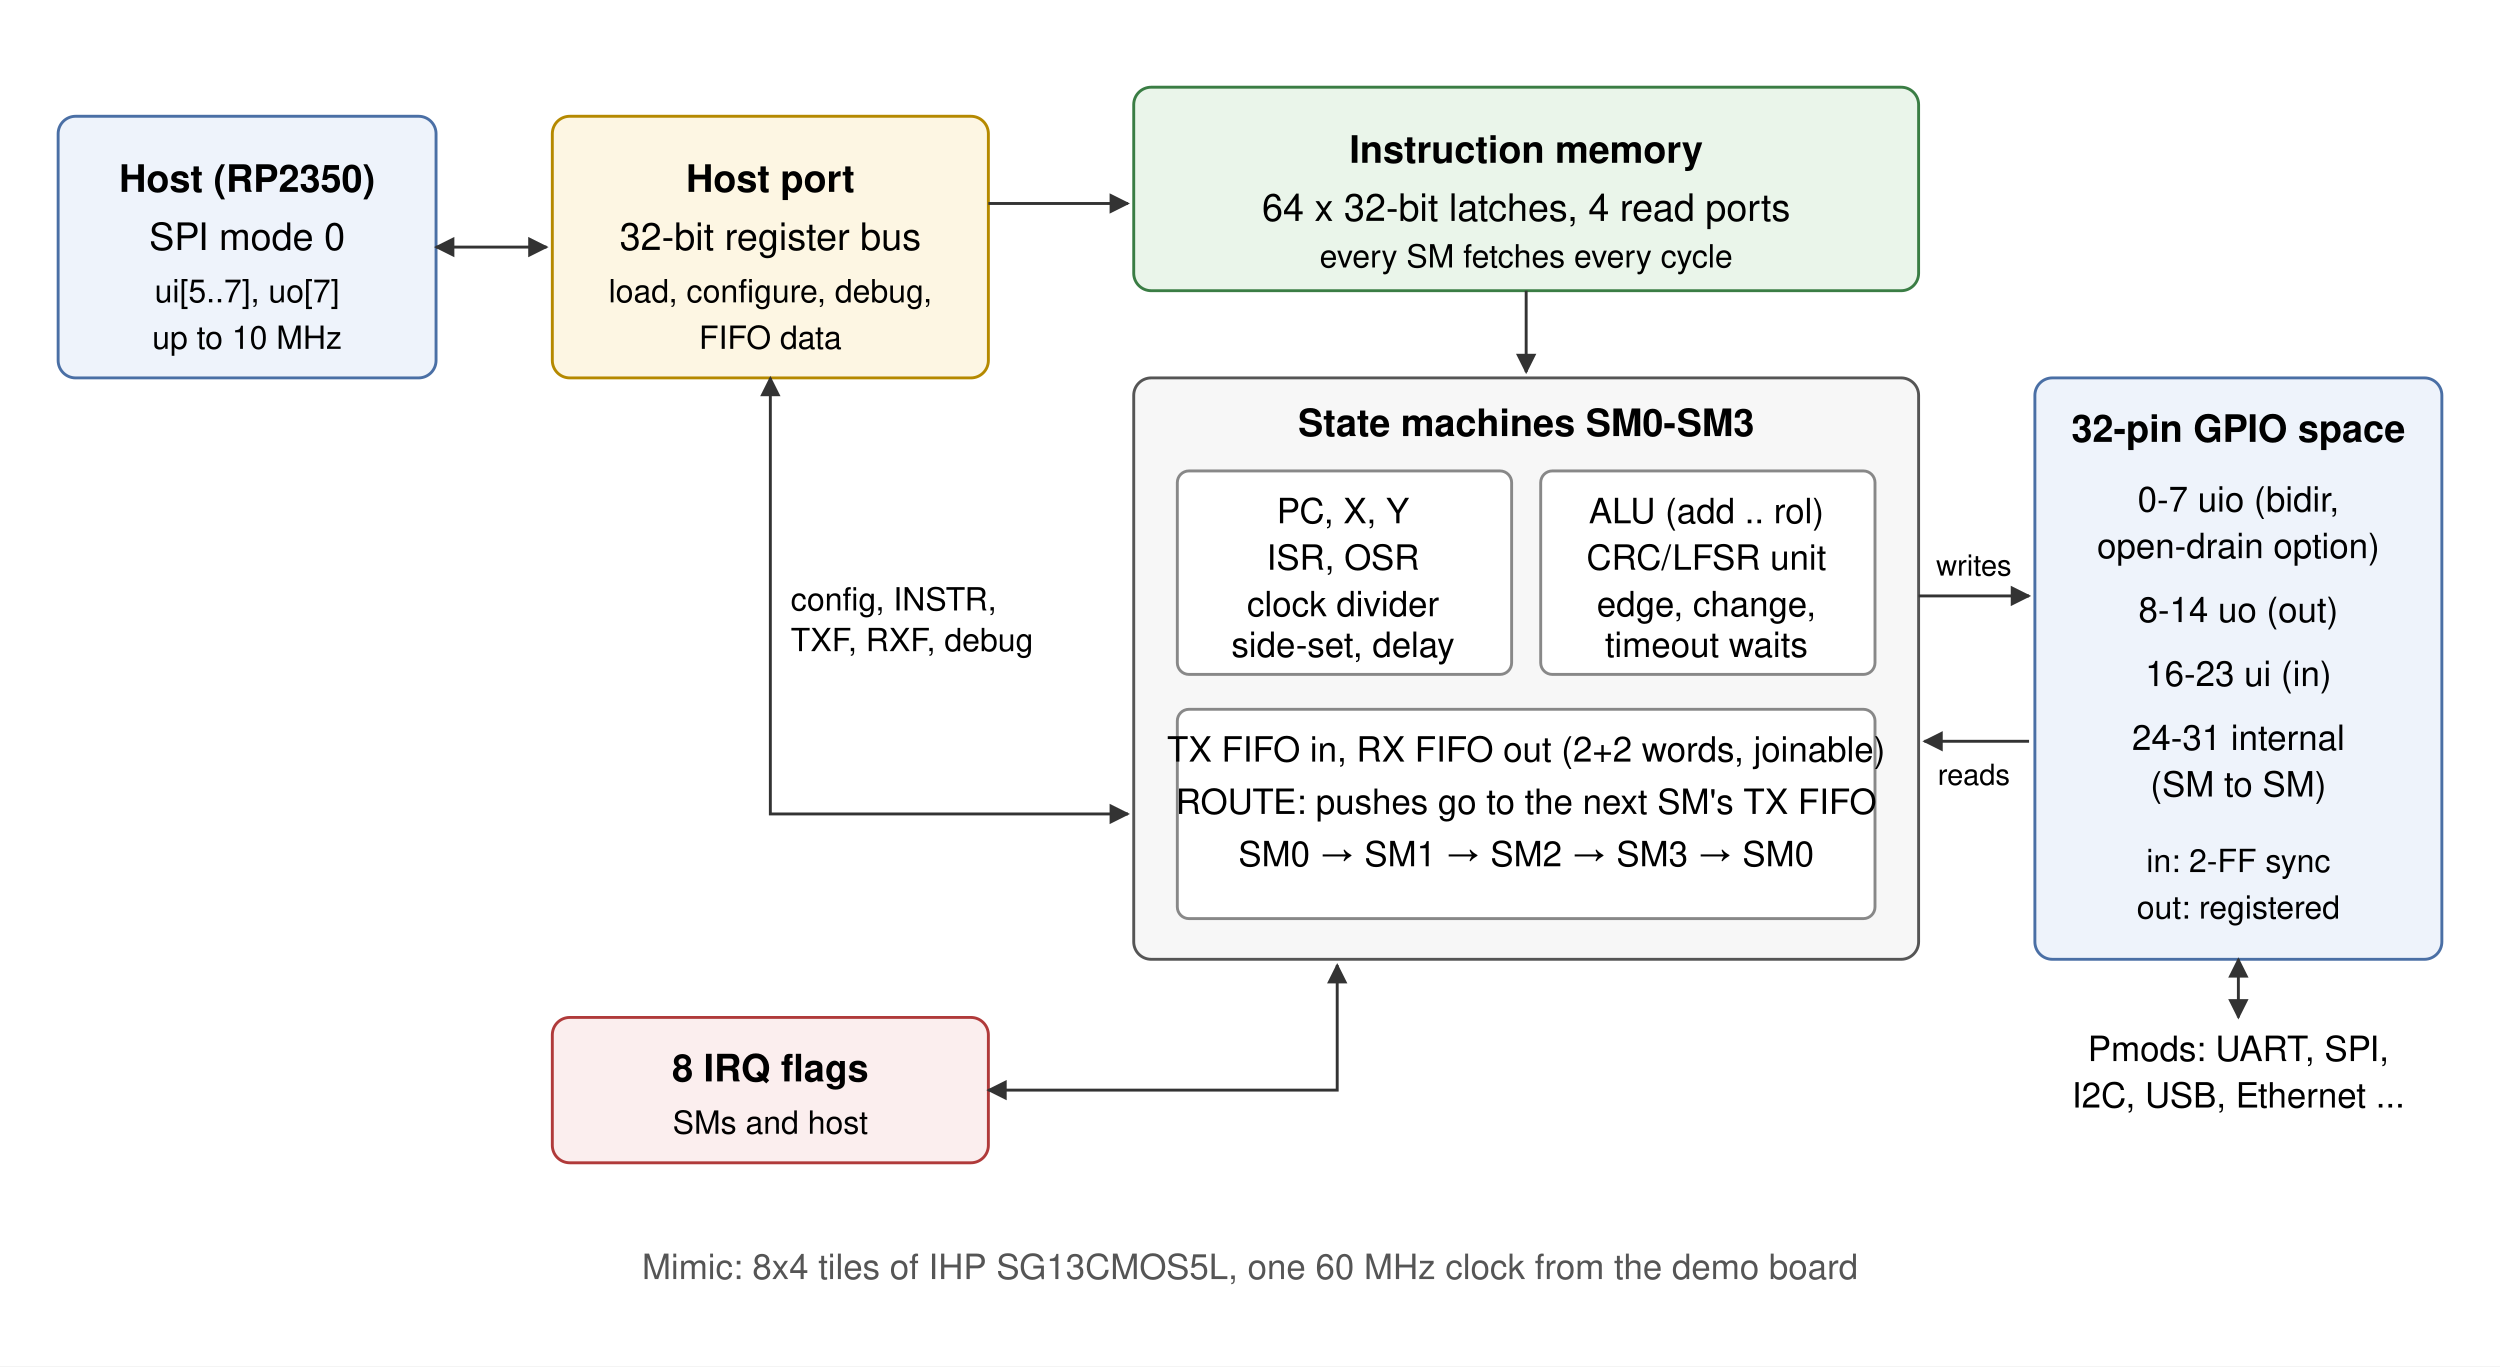
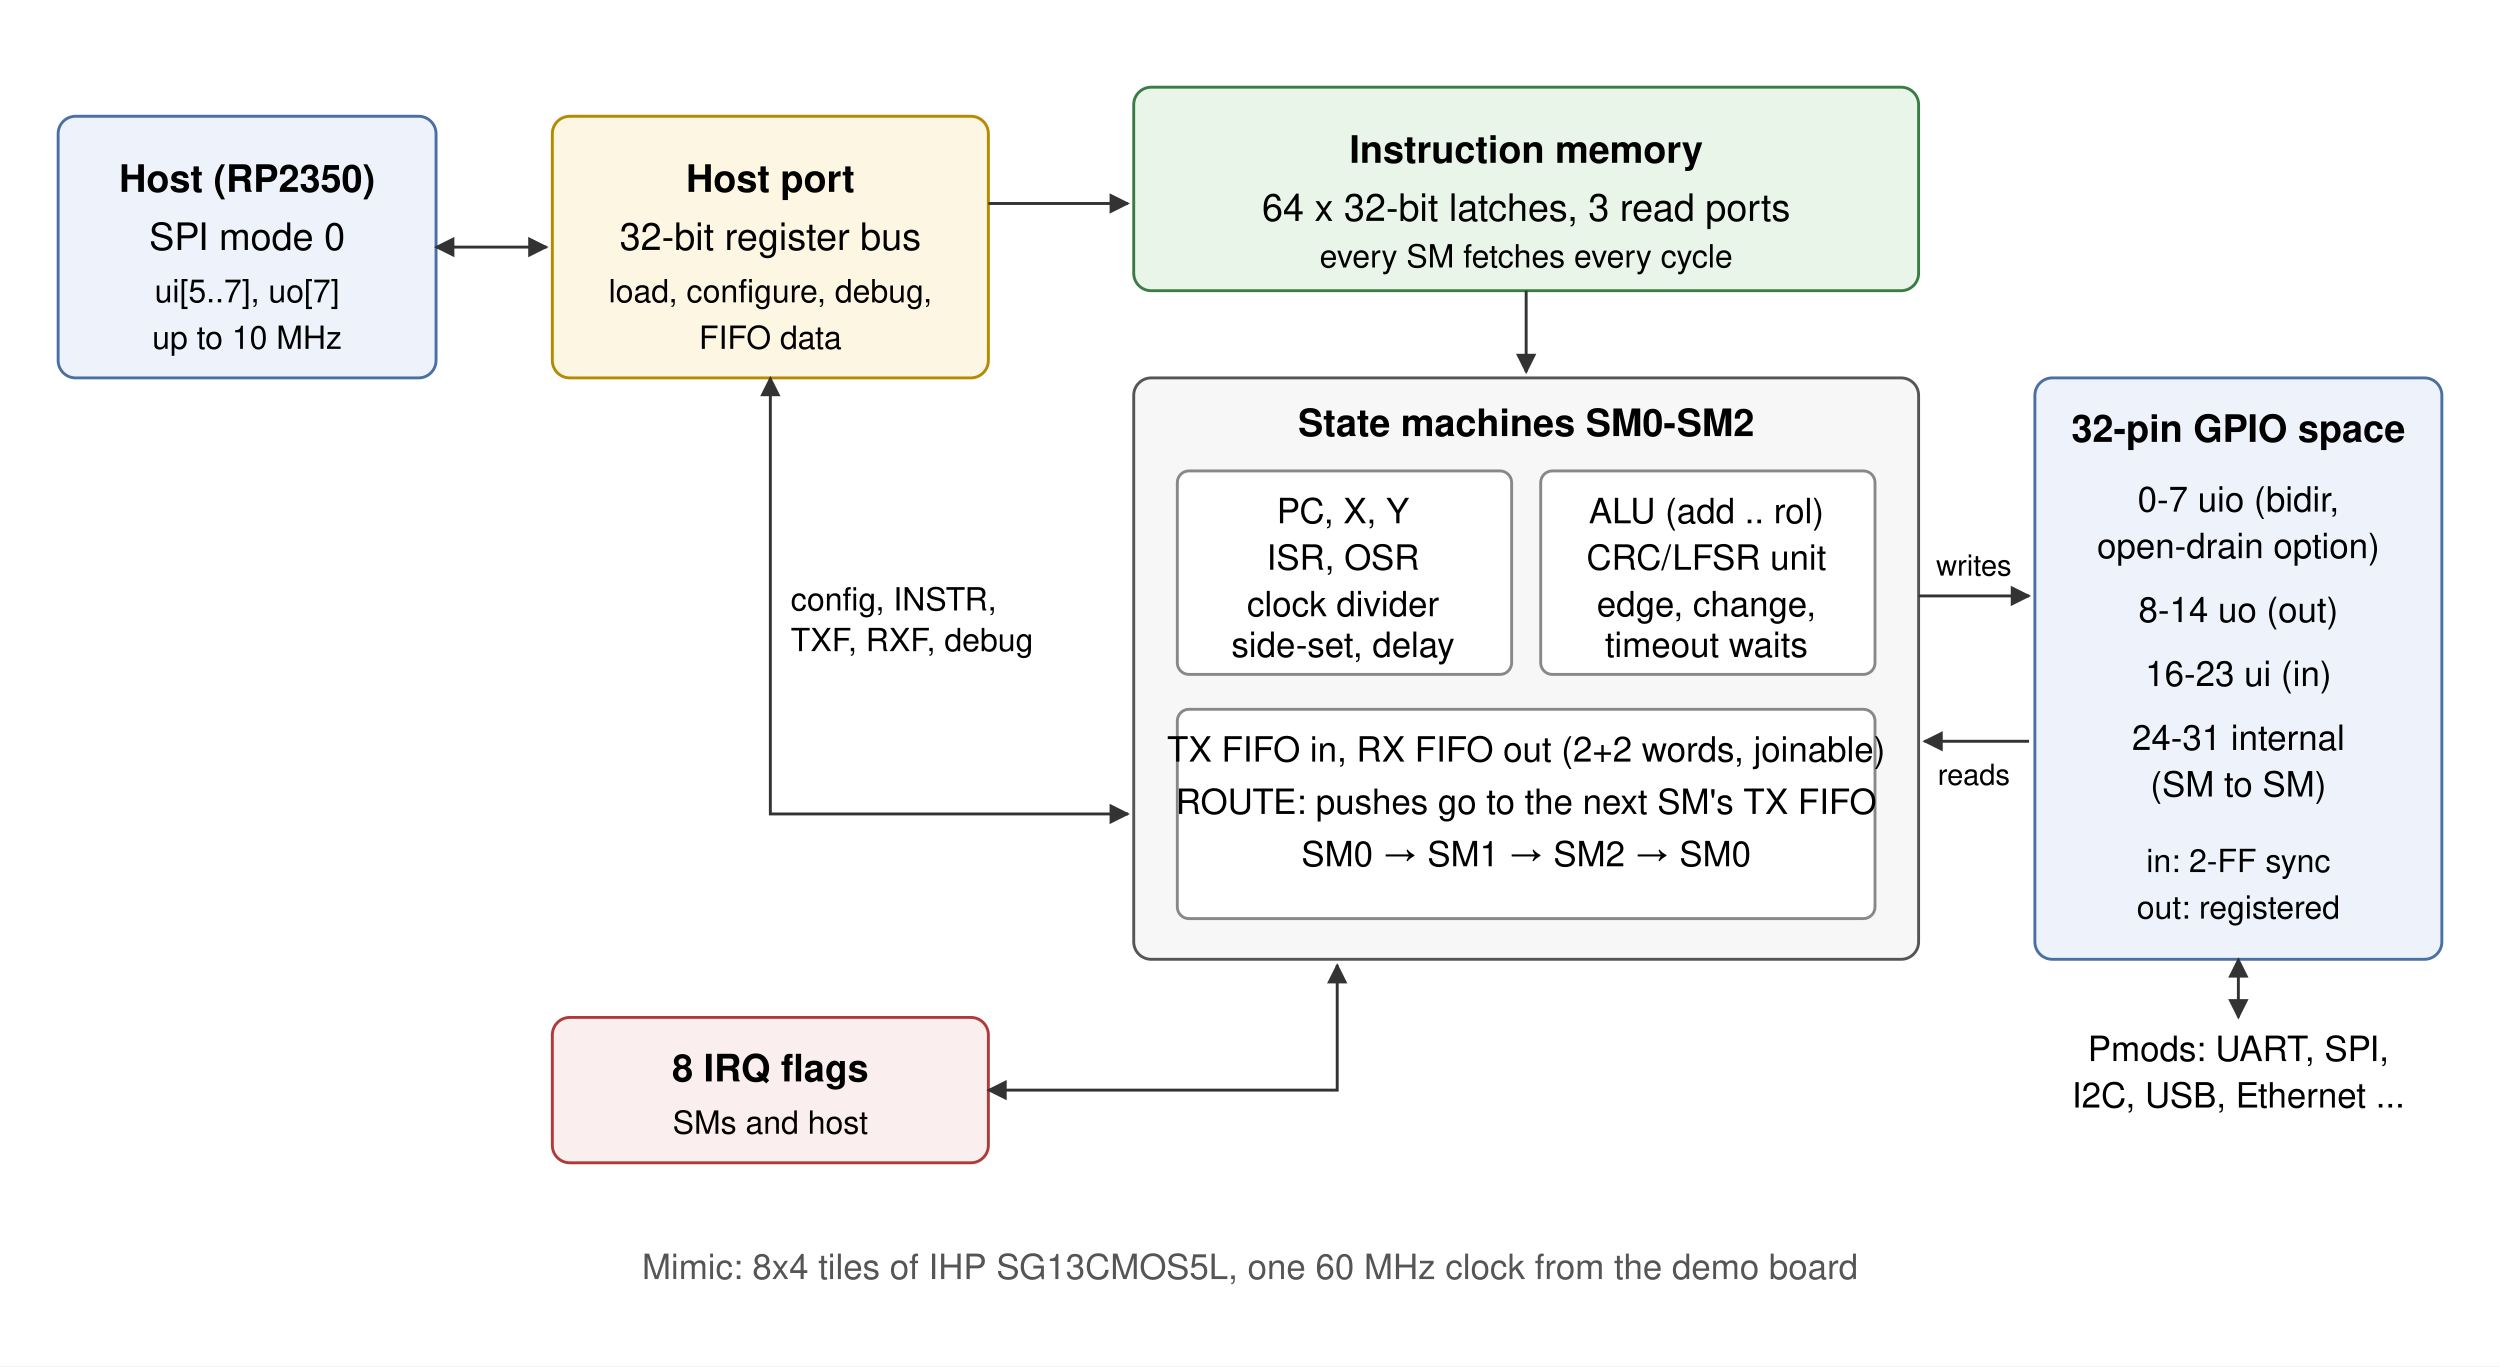
<svg xmlns="http://www.w3.org/2000/svg" viewBox="0 0 860 470" font-family="Helvetica, Arial, sans-serif" font-size="13">
  <defs>
    <marker id="a" viewBox="0 0 10 10" refX="9" refY="5" markerWidth="7" markerHeight="7" orient="auto-start-reverse">
      <path d="M0,0 L10,5 L0,10 z" fill="#333" />
    </marker>
  </defs>
  <rect width="860" height="470" fill="#ffffff" />
  <rect x="20" y="40" width="130" height="90" rx="6" fill="#eef3fb" stroke="#4a6fa5" />
  <text x="85" y="66" text-anchor="middle" font-weight="bold">Host (RP2350)</text>
  <text x="85" y="86" text-anchor="middle">SPI mode 0</text>
  <text x="85" y="104" text-anchor="middle" font-size="11">ui[5..7], uo[7]</text>
  <text x="85" y="120" text-anchor="middle" font-size="11">up to 10 MHz</text>
  <rect x="190" y="40" width="150" height="90" rx="6" fill="#fdf6e3" stroke="#b58900" />
  <text x="265" y="66" text-anchor="middle" font-weight="bold">Host port</text>
  <text x="265" y="86" text-anchor="middle">32-bit register bus</text>
  <text x="265" y="104" text-anchor="middle" font-size="11">load, configure, debug,</text>
  <text x="265" y="120" text-anchor="middle" font-size="11">FIFO data</text>
  <line x1="150" y1="85" x2="188" y2="85" stroke="#333" marker-end="url(#a)" marker-start="url(#a)" />
  <rect x="390" y="30" width="270" height="70" rx="6" fill="#eaf5ea" stroke="#3a7d44" />
  <text x="525" y="56" text-anchor="middle" font-weight="bold">Instruction memory</text>
-   <text x="525" y="76" text-anchor="middle">64 x 32-bit latches, 4 read ports</text>
+   <text x="525" y="76" text-anchor="middle">64 x 32-bit latches, 3 read ports</text>
  <text x="525" y="92" text-anchor="middle" font-size="11">every SM fetches every cycle</text>
  <line x1="340" y1="70" x2="388" y2="70" stroke="#333" marker-end="url(#a)" />
  <g>
    <rect x="390" y="130" width="270" height="200" rx="6" fill="#f7f7f7" stroke="#555" />
-     <text x="525" y="150" text-anchor="middle" font-weight="bold">State machines SM0-SM3</text>
+     <text x="525" y="150" text-anchor="middle" font-weight="bold">State machines SM0-SM2</text>
    <rect x="405" y="162" width="115" height="70" rx="4" fill="#fff" stroke="#888" />
    <text x="462" y="180" text-anchor="middle" font-size="12">PC, X, Y</text>
    <text x="462" y="196" text-anchor="middle" font-size="12">ISR, OSR</text>
    <text x="462" y="212" text-anchor="middle" font-size="12">clock divider</text>
    <text x="462" y="226" text-anchor="middle" font-size="12">side-set, delay</text>
    <rect x="530" y="162" width="115" height="70" rx="4" fill="#fff" stroke="#888" />
    <text x="587" y="180" text-anchor="middle" font-size="12">ALU (add .. rol)</text>
    <text x="587" y="196" text-anchor="middle" font-size="12">CRC/LFSR unit</text>
    <text x="587" y="212" text-anchor="middle" font-size="12">edge, change,</text>
    <text x="587" y="226" text-anchor="middle" font-size="12">timeout waits</text>
    <rect x="405" y="244" width="240" height="72" rx="4" fill="#fff" stroke="#888" />
    <text x="525" y="262" text-anchor="middle" font-size="12">TX FIFO in, RX FIFO out (2+2 words, joinable)</text>
    <text x="525" y="280" text-anchor="middle" font-size="12">ROUTE: pushes go to the next SM's TX FIFO</text>
-     <text x="525" y="298" text-anchor="middle" font-size="12">SM0 → SM1 → SM2 → SM3 → SM0</text>
+     <text x="525" y="298" text-anchor="middle" font-size="12">SM0 → SM1 → SM2 → SM0</text>
  </g>
  <line x1="525" y1="100" x2="525" y2="128" stroke="#333" marker-end="url(#a)" />
  <path d="M265,130 L265,280 L388,280" fill="none" stroke="#333" marker-end="url(#a)" marker-start="url(#a)" />
  <text x="272" y="210" font-size="11">config, INSTR,</text>
  <text x="272" y="224" font-size="11">TXF, RXF, debug</text>
  <rect x="190" y="350" width="150" height="50" rx="6" fill="#fbeeee" stroke="#b03a3a" />
  <text x="265" y="372" text-anchor="middle" font-weight="bold">8 IRQ flags</text>
  <text x="265" y="390" text-anchor="middle" font-size="11">SMs and host</text>
  <path d="M340,375 L460,375 L460,332" fill="none" stroke="#333" marker-end="url(#a)" marker-start="url(#a)" />
  <rect x="700" y="130" width="140" height="200" rx="6" fill="#eef3fb" stroke="#4a6fa5" />
  <text x="770" y="152" text-anchor="middle" font-weight="bold">32-pin GPIO space</text>
  <text x="770" y="176" text-anchor="middle" font-size="12">0-7 uio (bidir,</text>
  <text x="770" y="192" text-anchor="middle" font-size="12">open-drain option)</text>
  <text x="770" y="214" text-anchor="middle" font-size="12">8-14 uo (out)</text>
  <text x="770" y="236" text-anchor="middle" font-size="12">16-23 ui (in)</text>
  <text x="770" y="258" text-anchor="middle" font-size="12">24-31 internal</text>
  <text x="770" y="274" text-anchor="middle" font-size="12">(SM to SM)</text>
  <text x="770" y="300" text-anchor="middle" font-size="11">in: 2-FF sync</text>
  <text x="770" y="316" text-anchor="middle" font-size="11">out: registered</text>
  <line x1="660" y1="205" x2="698" y2="205" stroke="#333" marker-end="url(#a)" />
  <line x1="698" y1="255" x2="662" y2="255" stroke="#333" marker-end="url(#a)" />
  <text x="679" y="198" font-size="10" text-anchor="middle">writes</text>
  <text x="679" y="270" font-size="10" text-anchor="middle">reads</text>
  <text x="770" y="365" text-anchor="middle" font-size="12">Pmods: UART, SPI,</text>
  <text x="770" y="381" text-anchor="middle" font-size="12">I2C, USB, Ethernet ...</text>
  <line x1="770" y1="330" x2="770" y2="350" stroke="#333" marker-end="url(#a)" marker-start="url(#a)" />
  <text x="430" y="440" text-anchor="middle" font-size="12" fill="#555">Mimic: 8x4 tiles of IHP SG13CMOS5L, one 60 MHz clock from the demo board</text>
</svg>
